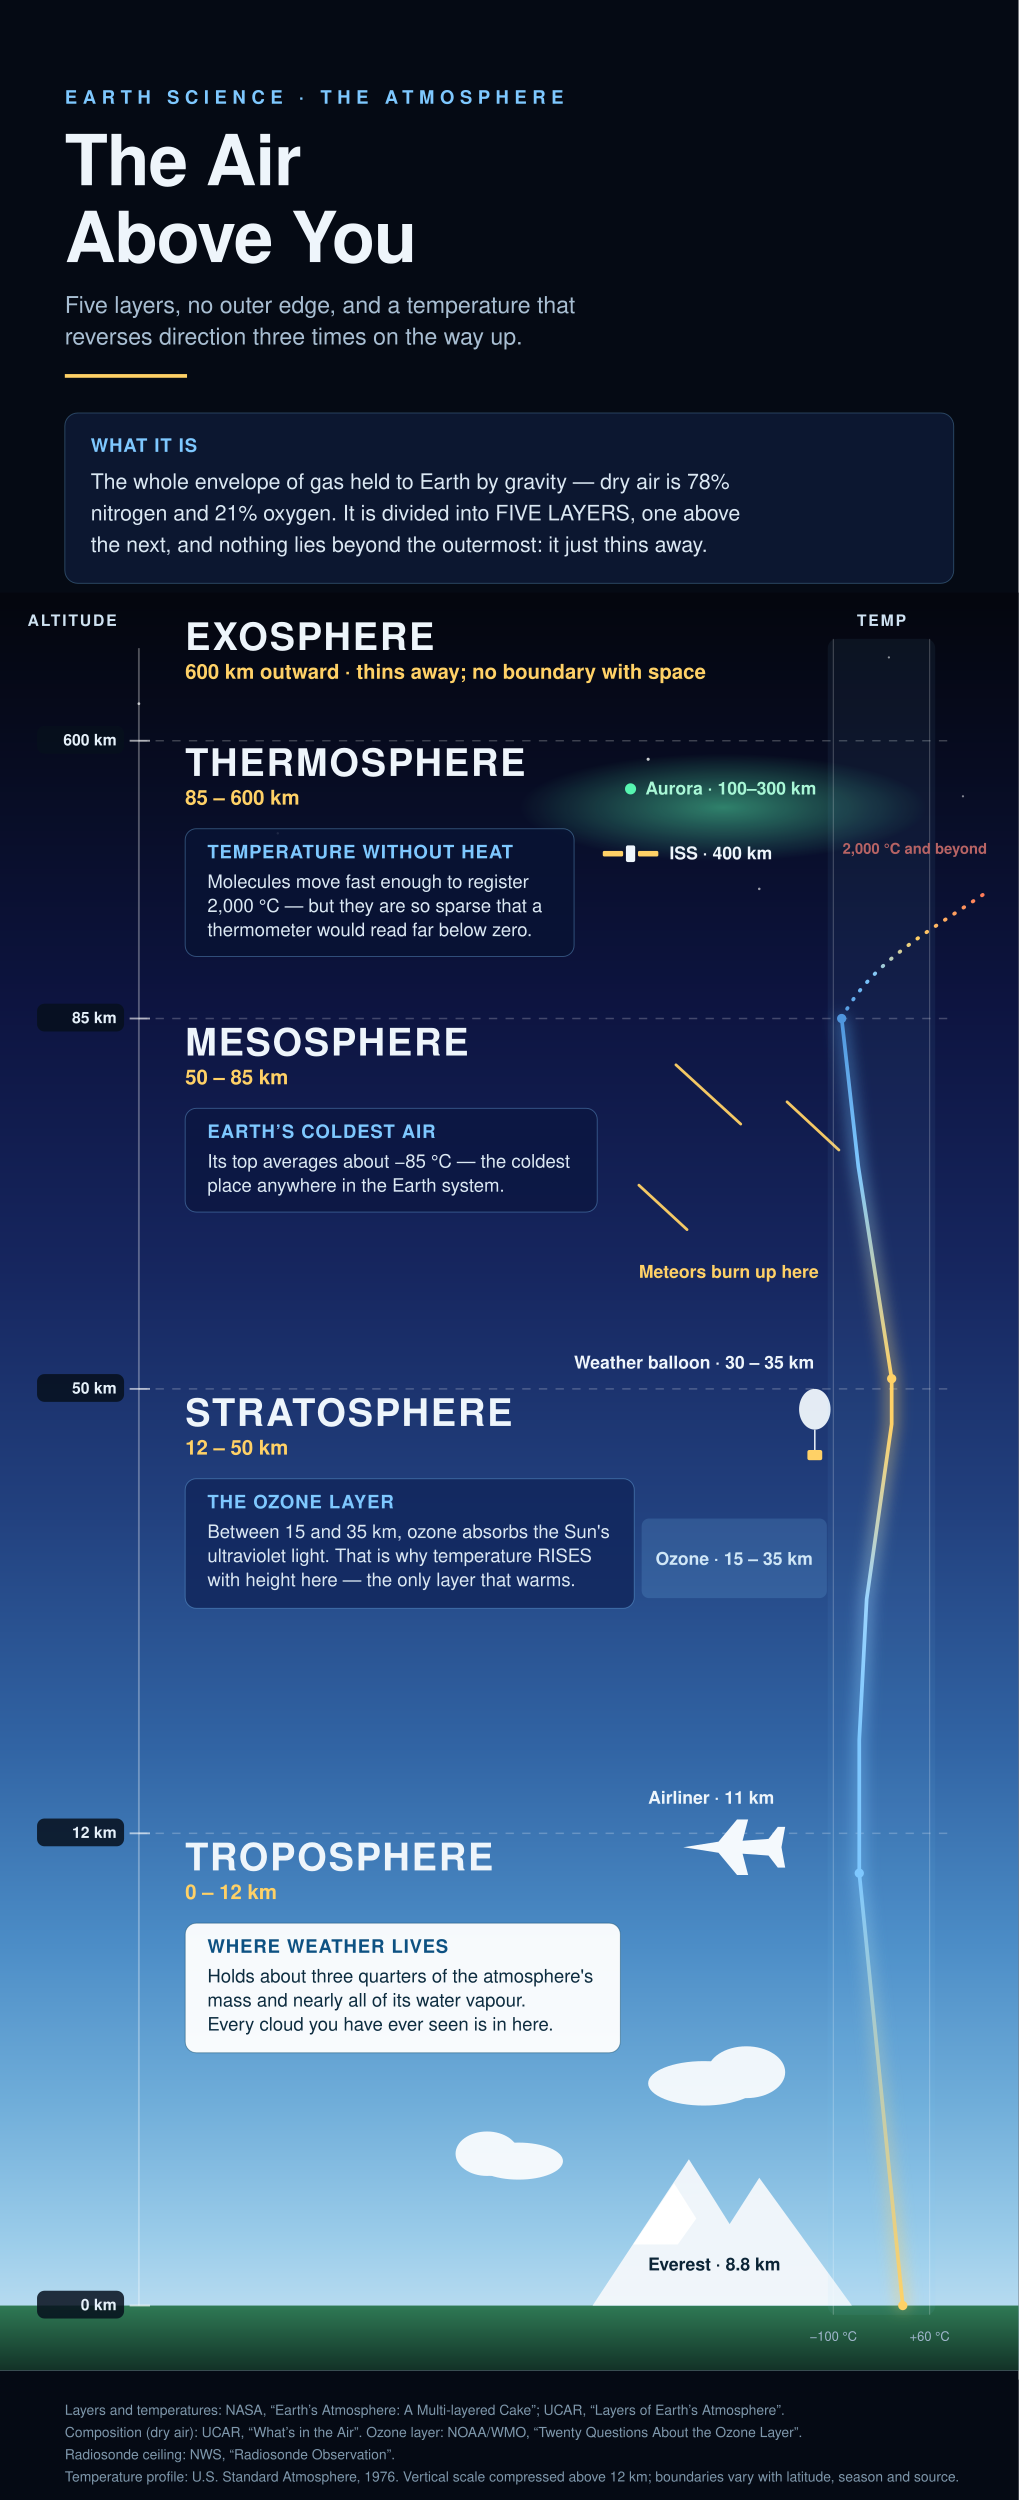
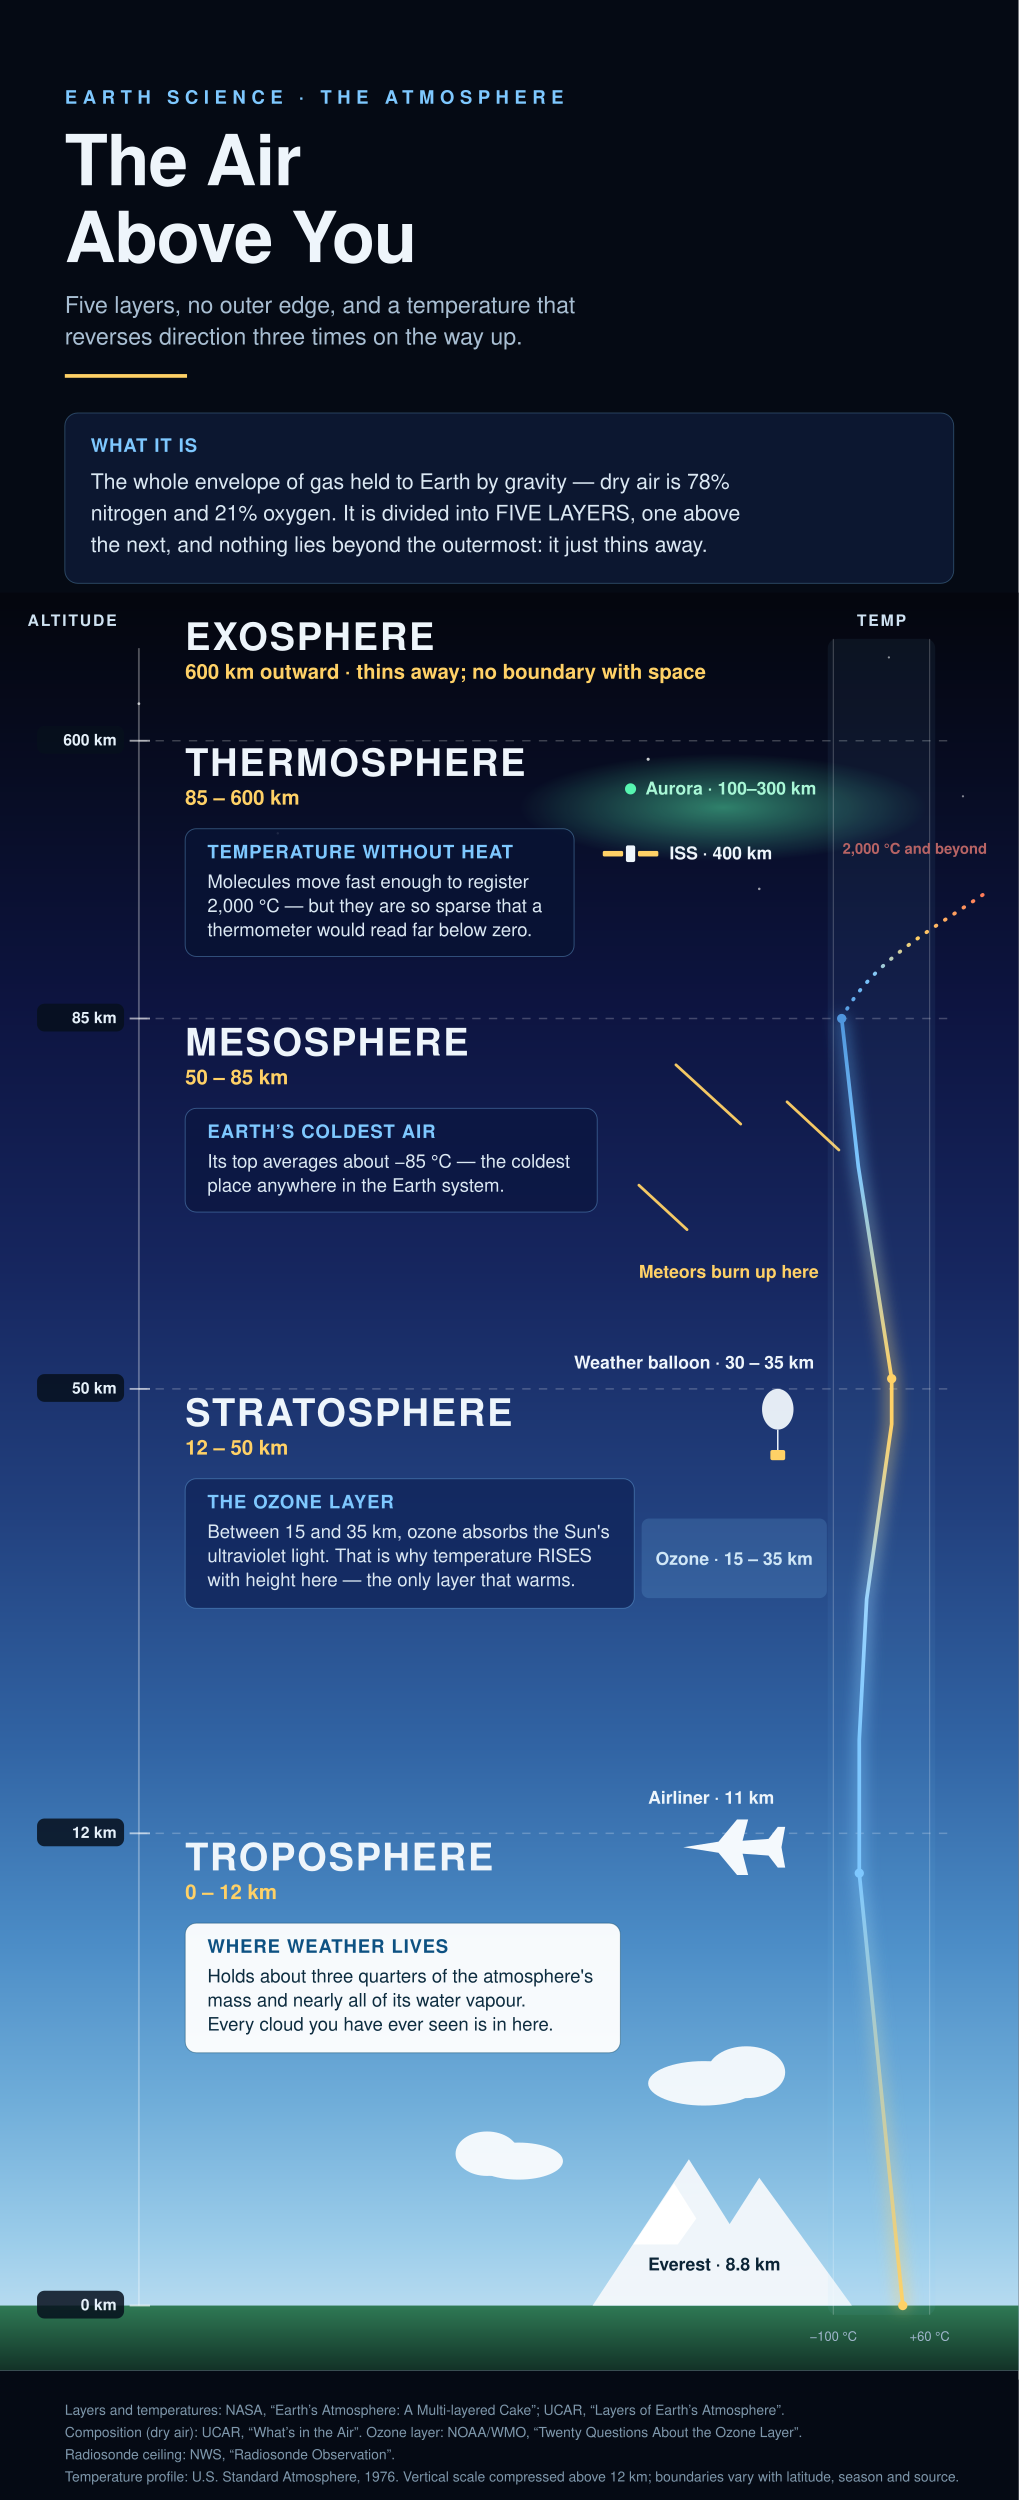
<svg xmlns="http://www.w3.org/2000/svg" width="1100" height="2700" viewBox="0 0 1100 2700">
  <defs>
    <linearGradient id="sky" x1="0" y1="0" x2="0" y2="1">
      <stop offset="0" stop-color="#04060e" />
      <stop offset="0.1" stop-color="#070c22" />
      <stop offset="0.23" stop-color="#0d1440" />
      <stop offset="0.38" stop-color="#16265f" />
      <stop offset="0.52" stop-color="#22417f" />
      <stop offset="0.65" stop-color="#3164a4" />
      <stop offset="0.76" stop-color="#4b8cc6" />
      <stop offset="0.85" stop-color="#6fadd9" />
      <stop offset="0.93" stop-color="#9ccdea" />
      <stop offset="1" stop-color="#cfe8f6" />
    </linearGradient>
    <linearGradient id="ground" x1="0" y1="0" x2="0" y2="1">
      <stop offset="0" stop-color="#2f7a55" />
      <stop offset="1" stop-color="#123227" />
    </linearGradient>
    <radialGradient id="aurora" cx="0.5" cy="0.5" r="0.5">
      <stop offset="0" stop-color="#57f5b0" stop-opacity="0.5" />
      <stop offset="1" stop-color="#57f5b0" stop-opacity="0" />
    </radialGradient>
    <linearGradient id="prof" x1="0" y1="1" x2="0" y2="0">
      <stop offset="0" stop-color="#ffd166" />
      <stop offset="0.336" stop-color="#7ec8ff" />
      <stop offset="0.44" stop-color="#7ec8ff" />
      <stop offset="0.549" stop-color="#9ad4ff" />
      <stop offset="0.685" stop-color="#ffd166" />
      <stop offset="0.72" stop-color="#ffd166" />
      <stop offset="0.885" stop-color="#7ec8ff" />
      <stop offset="1" stop-color="#4f96dd" />
    </linearGradient>
    <linearGradient id="profhot" x1="0" y1="1" x2="1" y2="0">
      <stop offset="0" stop-color="#4f96dd" />
      <stop offset="0.28" stop-color="#7ec8ff" />
      <stop offset="0.58" stop-color="#ffd166" />
      <stop offset="1" stop-color="#ff7a59" />
    </linearGradient>
    <filter id="soft" x="-60%" y="-60%" width="220%" height="220%">
      <feGaussianBlur stdDeviation="8" />
    </filter>
    <style>
      text { font-family:"Helvetica Neue", Helvetica, Arial, sans-serif; fill:#eef5fb; }
      .kicker  { font-size:20px; letter-spacing:6px; fill:#7ec8ff; font-weight:700; }
      .title   { font-size:76px; font-weight:800; letter-spacing:-1px; }
      .sub     { font-size:25px; fill:#a8bed2; }
      .sect    { font-size:32px; font-weight:800; letter-spacing:2px; }
      .layer   { font-size:41px; font-weight:800; letter-spacing:2px; }
      .alt     { font-size:22px; font-weight:700; fill:#ffd166; }
      .fact    { font-size:20px; fill:#dbe8f3; }
      .facthd  { font-size:20px; font-weight:800; letter-spacing:1px; }
      .lede    { font-size:23px; fill:#dbe8f3; }
      .axis    { font-size:17px; font-weight:700; fill:#e6f1fa; }
      .caxis   { font-size:17px; fill:#9fb6cc; }
      .obj     { font-size:19px; font-weight:600; }
      .small   { font-size:16px; fill:#8fa8bf; }
      .cite    { font-size:15px; fill:#7e97ab; }
      .tempnum { font-size:18px; font-weight:700; }
    </style>
  </defs>
  <rect width="1100" height="2700" fill="#050a14" />
  <rect y="640" width="1100" height="1920" fill="url(#sky)" />
  <rect y="2490" width="1100" height="70" fill="url(#ground)" />
  <g fill="#ffffff">
    <circle cx="150" cy="760" r="1.5" opacity=".7" />
    <circle cx="420" cy="700" r="1.1" opacity=".5" />
    <circle cx="700" cy="820" r="1.7" opacity=".8" />
    <circle cx="960" cy="710" r="1.2" opacity=".55" />
    <circle cx="300" cy="900" r="1.3" opacity=".5" />
    <circle cx="820" cy="960" r="1.4" opacity=".6" />
    <circle cx="1040" cy="860" r="1.2" opacity=".5" />
    <circle cx="560" cy="1010" r="1.1" opacity=".45" />
  </g>
  <text class="kicker" x="70" y="112" style="white-space: pre;">EARTH SCIENCE · THE ATMOSPHERE</text>
  <text class="title" x="70" y="200" style="white-space: pre;">The Air</text>
  <text class="title" x="70" y="283" style="white-space: pre;">Above You</text>
  <text class="sub" x="70" y="338" style="white-space: pre;">Five layers, no outer edge, and a temperature that</text>
  <text class="sub" x="70" y="372" style="white-space: pre;">reverses direction three times on the way up.</text>
  <rect x="70" y="404" width="132" height="4" fill="#ffd166" />
  <g>
    <rect x="70" y="446" width="960" height="184" rx="14" fill="#0c1730" stroke="#7ec8ff" stroke-opacity=".3" />
    <text class="facthd" x="98" y="488" style="fill: rgb(126, 200, 255); white-space: pre;">WHAT IT IS</text>
    <text class="lede" x="98" y="528" style="white-space: pre;">The whole envelope of gas held to Earth by gravity — dry air is 78%</text>
    <text class="lede" x="98" y="562" style="white-space: pre;">nitrogen and 21% oxygen. It is divided into FIVE LAYERS, one above</text>
    <text class="lede" x="98" y="596" style="white-space: pre;">the next, and nothing lies beyond the outermost: it just thins away.</text>
  </g>
  <line x1="150" y1="700" x2="150" y2="2490" stroke="#ffffff" stroke-opacity=".3" stroke-width="2" />
  <g>
    <g>
      <line x1="140" y1="2490" x2="162" y2="2490" stroke="#fff" stroke-opacity=".6" stroke-width="2" />
      <rect x="40" y="2474" width="94" height="30" rx="8" fill="#06101d" fill-opacity=".85" />
      <text class="axis" x="126" y="2495" text-anchor="end" style="white-space: pre;">0 km</text>
    </g>
    <g>
      <line x1="140" y1="1980" x2="162" y2="1980" stroke="#fff" stroke-opacity=".6" stroke-width="2" />
      <rect x="40" y="1964" width="94" height="30" rx="8" fill="#06101d" fill-opacity=".85" />
      <text class="axis" x="126" y="1985" text-anchor="end" style="white-space: pre;">12 km</text>
    </g>
    <g>
      <line x1="140" y1="1500" x2="162" y2="1500" stroke="#fff" stroke-opacity=".6" stroke-width="2" />
      <rect x="40" y="1484" width="94" height="30" rx="8" fill="#06101d" fill-opacity=".85" />
      <text class="axis" x="126" y="1505" text-anchor="end" style="white-space: pre;">50 km</text>
    </g>
    <g>
      <line x1="140" y1="1100" x2="162" y2="1100" stroke="#fff" stroke-opacity=".6" stroke-width="2" />
      <rect x="40" y="1084" width="94" height="30" rx="8" fill="#06101d" fill-opacity=".85" />
      <text class="axis" x="126" y="1105" text-anchor="end" style="white-space: pre;">85 km</text>
    </g>
    <g>
      <line x1="140" y1="800" x2="162" y2="800" stroke="#fff" stroke-opacity=".6" stroke-width="2" />
      <rect x="40" y="784" width="94" height="30" rx="8" fill="#06101d" fill-opacity=".85" />
      <text class="axis" x="126" y="805" text-anchor="end" style="white-space: pre;">600 km</text>
    </g>
  </g>
  <text class="caxis" x="126" y="676" text-anchor="end" style="fill: rgb(207, 226, 242); font-weight: 700; letter-spacing: 2px; white-space: pre;">ALTITUDE</text>
  <g stroke="#ffffff" stroke-opacity=".22" stroke-dasharray="9 9" stroke-width="1.6">
    <line x1="150" y1="1980" x2="1030" y2="1980" />
    <line x1="150" y1="1500" x2="1030" y2="1500" />
    <line x1="150" y1="1100" x2="1030" y2="1100" />
    <line x1="150" y1="800" x2="1030" y2="800" />
  </g>
  <text class="layer" x="200" y="702" style="white-space: pre;">EXOSPHERE</text>
  <text class="alt" x="200" y="733" style="white-space: pre;">600 km outward · thins away; no boundary with space</text>
  <ellipse cx="781" cy="872" rx="220" ry="58" fill="url(#aurora)" />
  <text class="layer" x="200" y="838" style="white-space: pre;">THERMOSPHERE</text>
  <text class="alt" x="200" y="869" style="white-space: pre;">85 – 600 km</text>
  <g>
    <rect x="200" y="895" width="420" height="138" rx="12" fill="#081334" fill-opacity=".82" stroke="#7ec8ff" stroke-opacity=".35" />
    <text class="facthd" x="224" y="927" style="fill: rgb(126, 200, 255); white-space: pre;">TEMPERATURE WITHOUT HEAT</text>
    <text class="fact" x="224" y="959" style="white-space: pre;">Molecules move fast enough to register</text>
    <text class="fact" x="224" y="985" style="white-space: pre;">2,000 °C — but they are so sparse that a</text>
    <text class="fact" x="224" y="1011" style="white-space: pre;">thermometer would read far below zero.</text>
  </g>
  <g transform="matrix(1, 0, 0, 1, -19, -8)">
    <circle cx="700" cy="860" r="6" fill="#57f5b0" />
    <text class="obj" x="716" y="866" style="fill: rgb(169, 247, 214); white-space: pre;">Aurora · 100–300 km</text>
    <g transform="translate(700,930)">
      <rect x="-5" y="-9" width="10" height="18" rx="2" fill="#eef5fb" />
      <rect x="-30" y="-3" width="22" height="6" rx="1.5" fill="#ffd166" />
      <rect x="8" y="-3" width="22" height="6" rx="1.5" fill="#ffd166" />
    </g>
    <text class="obj" x="742" y="936" style="white-space: pre;">ISS · 400 km</text>
  </g>
  <text class="layer" x="200" y="1140" style="white-space: pre;">MESOSPHERE</text>
  <text class="alt" x="200" y="1171" style="white-space: pre;">50 – 85 km</text>
  <g>
    <rect x="200" y="1197" width="445" height="112" rx="12" fill="#0b1741" fill-opacity=".82" stroke="#7ec8ff" stroke-opacity=".35" />
    <text class="facthd" x="224" y="1229" style="fill: rgb(126, 200, 255); white-space: pre;">EARTH’S COLDEST AIR</text>
    <text class="fact" x="224" y="1261" style="white-space: pre;">Its top averages about −85 °C — the coldest</text>
    <text class="fact" x="224" y="1287" style="white-space: pre;">place anywhere in the Earth system.</text>
  </g>
  <g stroke="#ffd166" stroke-width="3" stroke-linecap="round" opacity=".95">
    <line x1="730" y1="1150" x2="800" y2="1214" />
    <line x1="850" y1="1190" x2="906" y2="1242" />
    <line x1="690" y1="1280" x2="742" y2="1328" />
  </g>
  <text class="obj" x="690" y="1380" style="fill: rgb(255, 209, 102); white-space: pre;">Meteors burn up here</text>
  <text class="layer" x="200" y="1540" style="white-space: pre;">STRATOSPHERE</text>
  <text class="alt" x="200" y="1571" style="white-space: pre;">12 – 50 km</text>
  <g>
    <rect x="200" y="1597" width="485" height="140" rx="12" fill="#10255a" fill-opacity=".82" stroke="#7ec8ff" stroke-opacity=".35" />
    <text class="facthd" x="224" y="1629" style="fill: rgb(126, 200, 255); white-space: pre;">THE OZONE LAYER</text>
    <text class="fact" x="224" y="1661" style="white-space: pre;">Between 15 and 35 km, ozone absorbs the Sun's</text>
    <text class="fact" x="224" y="1687" style="white-space: pre;">ultraviolet light. That is why temperature RISES</text>
    <text class="fact" x="224" y="1713" style="white-space: pre;">with height here — the only layer that warms.</text>
  </g>
  <rect x="693" y="1640" width="200" height="86" rx="8" fill="#7ec8ff" fill-opacity=".16" />
  <text class="obj" x="708" y="1690" style="fill: rgb(207, 231, 247); white-space: pre; font-size: 19px;">Ozone · 15 – 35 km</text>
  <g>
-     <ellipse cx="880" cy="1522" rx="17" ry="22" fill="#eef5fb" opacity=".95" />
-     <line x1="880" y1="1544" x2="880" y2="1566" stroke="#eef5fb" stroke-width="1.6" />
-     <rect x="872" y="1566" width="16" height="11" rx="2" fill="#ffd166" />
+     <ellipse cx="840" cy="1522" rx="17" ry="22" fill="#eef5fb" opacity=".95" />
+     <line x1="840" y1="1544" x2="840" y2="1566" stroke="#eef5fb" stroke-width="1.6" />
+     <rect x="832" y="1566" width="16" height="11" rx="2" fill="#ffd166" />
    <text class="obj" x="620" y="1478" style="white-space: pre;">Weather balloon · 30 – 35 km</text>
  </g>
  <text class="layer" x="200" y="2020" style="white-space: pre;">TROPOSPHERE</text>
  <text class="alt" x="200" y="2051" style="white-space: pre;">0 – 12 km</text>
  <g>
    <rect x="200" y="2077" width="470" height="140" rx="12" fill="#ffffff" fill-opacity=".95" stroke="#0f4a6b" stroke-opacity=".5" />
    <text class="facthd" x="224" y="2109" style="fill: rgb(13, 81, 130); white-space: pre;">WHERE WEATHER LIVES</text>
    <text class="fact" x="224" y="2141" style="fill: rgb(13, 44, 63); white-space: pre;">Holds about three quarters of the atmosphere's</text>
    <text class="fact" x="224" y="2167" style="fill: rgb(13, 44, 63); white-space: pre;">mass and nearly all of its water vapour.</text>
    <text class="fact" x="224" y="2193" style="fill: rgb(13, 44, 63); white-space: pre;">Every cloud you have ever seen is in here.</text>
  </g>
  <g fill="#ffffff" opacity=".9">
    <ellipse cx="760" cy="2250" rx="60" ry="24" />
    <ellipse cx="806" cy="2238" rx="42" ry="28" />
    <ellipse cx="560" cy="2334" rx="48" ry="20" />
    <ellipse cx="526" cy="2326" rx="34" ry="24" />
  </g>
  <g>
    <g transform="translate(790,1995)">
      <path d="M -52 0 L -14 -6 L 6 -30 L 18 -30 L 12 -7 L 40 -9 L 50 -22 L 58 -22 L 54 0 L 58 22 L 50 22 L 40 9 L 12 7 L 18 30 L 6 30 L -14 6 Z" fill="#f4f9fd" />
    </g>
    <text class="obj" x="700" y="1948" style="white-space: pre;">Airliner · 11 km</text>
    <path d="M 640 2490 l 104 -158 l 44 70 l 32 -50 l 100 138 z" fill="#f2f7fb" opacity=".96" />
    <path d="M 684 2424 l 44 -66 l 24 38 l -20 28 z" fill="#ffffff" />
    <text class="obj" x="700" y="2452" style="fill: rgb(11, 36, 54); white-space: pre;">Everest · 8.8 km</text>
  </g>
  <rect x="894" y="690" width="116" height="1810" rx="10" fill="#7ec8ff" fill-opacity=".06" />
  <text class="caxis" x="952" y="676" text-anchor="middle" style="fill: rgb(207, 226, 242); font-weight: 700; letter-spacing: 2px; white-space: pre;">TEMP</text>
  <g stroke="#ffffff" stroke-opacity=".22" stroke-width="1.2">
    <line x1="900" y1="2500" x2="900" y2="690" />
    <line x1="1004" y1="2500" x2="1004" y2="690" />
  </g>
  <text class="caxis" x="900" y="2528" text-anchor="middle" style="font-size: 14px; white-space: pre;">−100 °C</text>
  <text class="caxis" x="1004" y="2528" text-anchor="middle" style="font-size: 14px; white-space: pre;">+60 °C</text>
  <path d="M 975 2490 L 928 2023 L 928 1879 L 936 1727 L 963 1538 L 963 1489 L 927 1260 L 909 1100" fill="none" stroke="url(#prof)" stroke-width="8" stroke-linejoin="round" stroke-linecap="round" filter="url(#soft)" opacity=".75" />
  <path d="M 975 2490 L 928 2023 L 928 1879 L 936 1727 L 963 1538 L 963 1489 L 927 1260 L 909 1100" fill="none" stroke="url(#prof)" stroke-width="4" stroke-linejoin="round" stroke-linecap="round" />
  <path d="M 909 1100 C 940 1040, 1000 1008, 1062 966" fill="none" stroke="url(#profhot)" stroke-width="4" stroke-linecap="round" stroke-dasharray="1 11" />
  <text class="tempnum" x="1066" y="922" text-anchor="end" style="fill: rgb(183, 99, 100); font-size: 16px; white-space: pre;">2,000 °C and beyond</text>
  <g>
    <circle cx="975" cy="2490" r="5" fill="#ffd166" />
    <circle cx="928" cy="2023" r="5" fill="#7ec8ff" />
    <circle cx="963" cy="1489" r="5" fill="#ffd166" />
    <circle cx="909" cy="1100" r="5" fill="#4f96dd" />
  </g>
  <rect y="2570" width="1100" height="130" fill="#050a14" />
  <text class="cite" x="70" y="2608" style="white-space: pre;">Layers and temperatures: NASA, “Earth’s Atmosphere: A Multi-layered Cake”; UCAR, “Layers of Earth’s Atmosphere”.</text>
  <text class="cite" x="70" y="2632" style="white-space: pre;">Composition (dry air): UCAR, “What’s in the Air”. Ozone layer: NOAA/WMO, “Twenty Questions About the Ozone Layer”.</text>
  <text class="cite" x="70" y="2656" style="white-space: pre;">Radiosonde ceiling: NWS, “Radiosonde Observation”.</text>
  <text class="cite" x="70" y="2680" style="white-space: pre;">Temperature profile: U.S. Standard Atmosphere, 1976. Vertical scale compressed above 12 km; boundaries vary with latitude, season and source.</text>
</svg>
